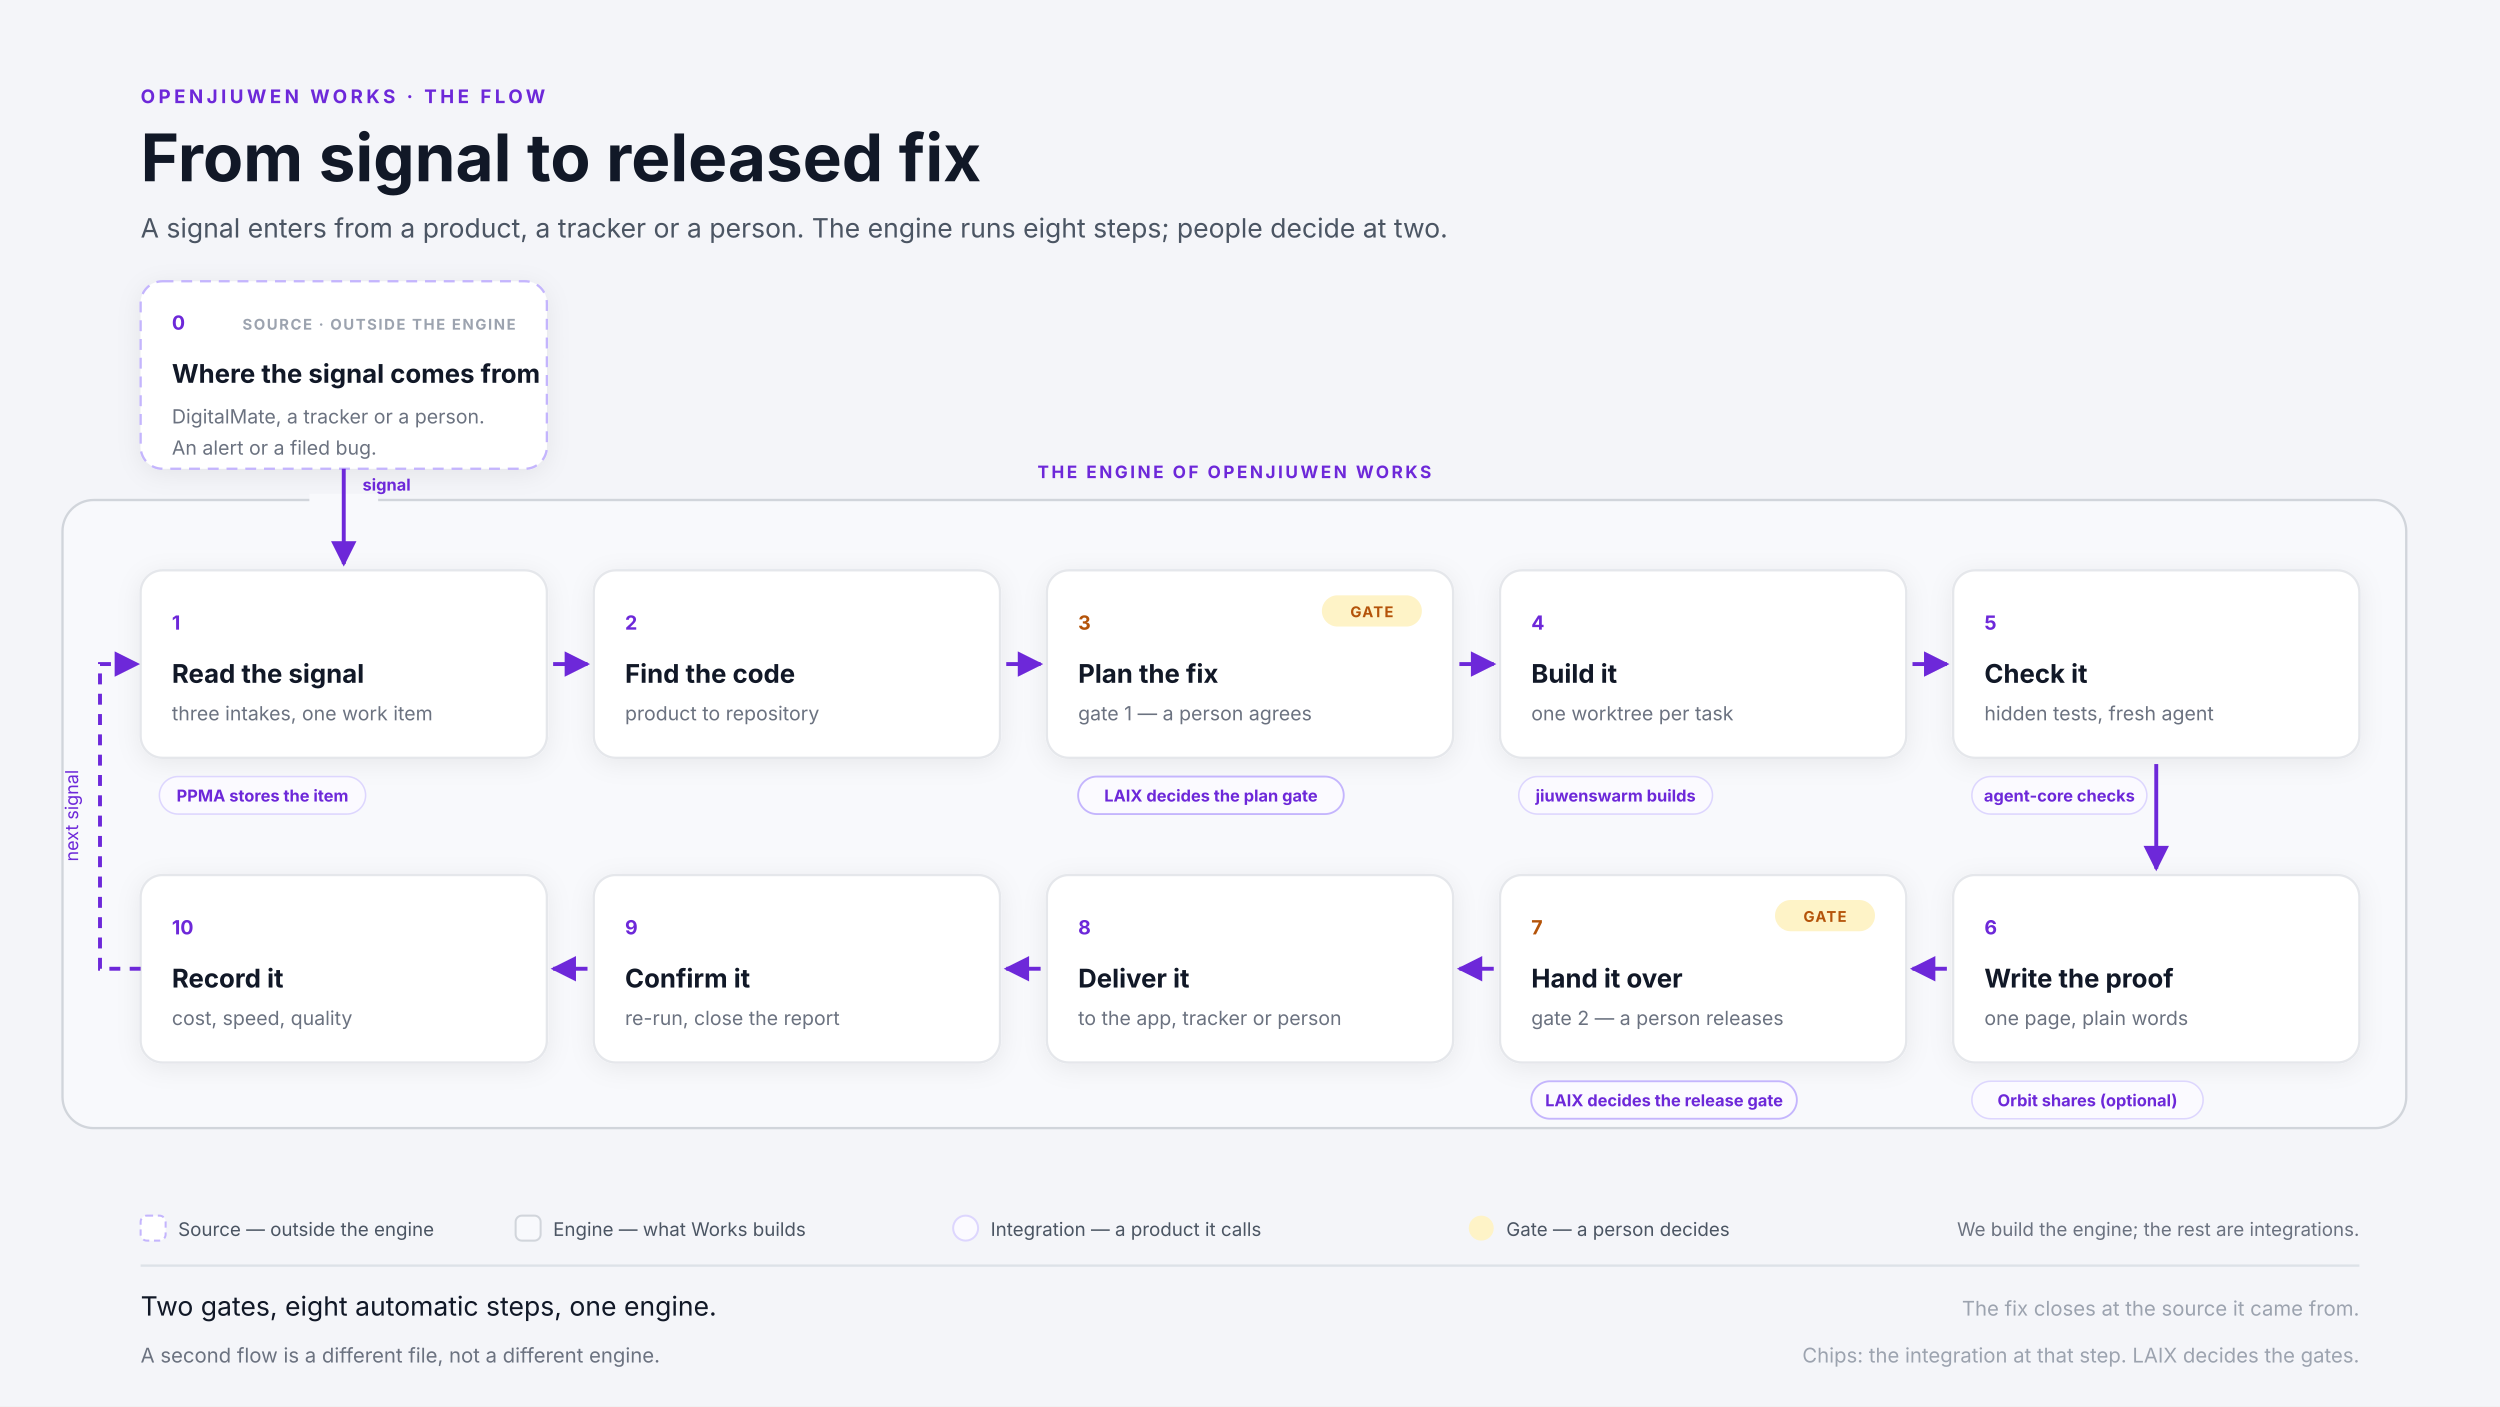
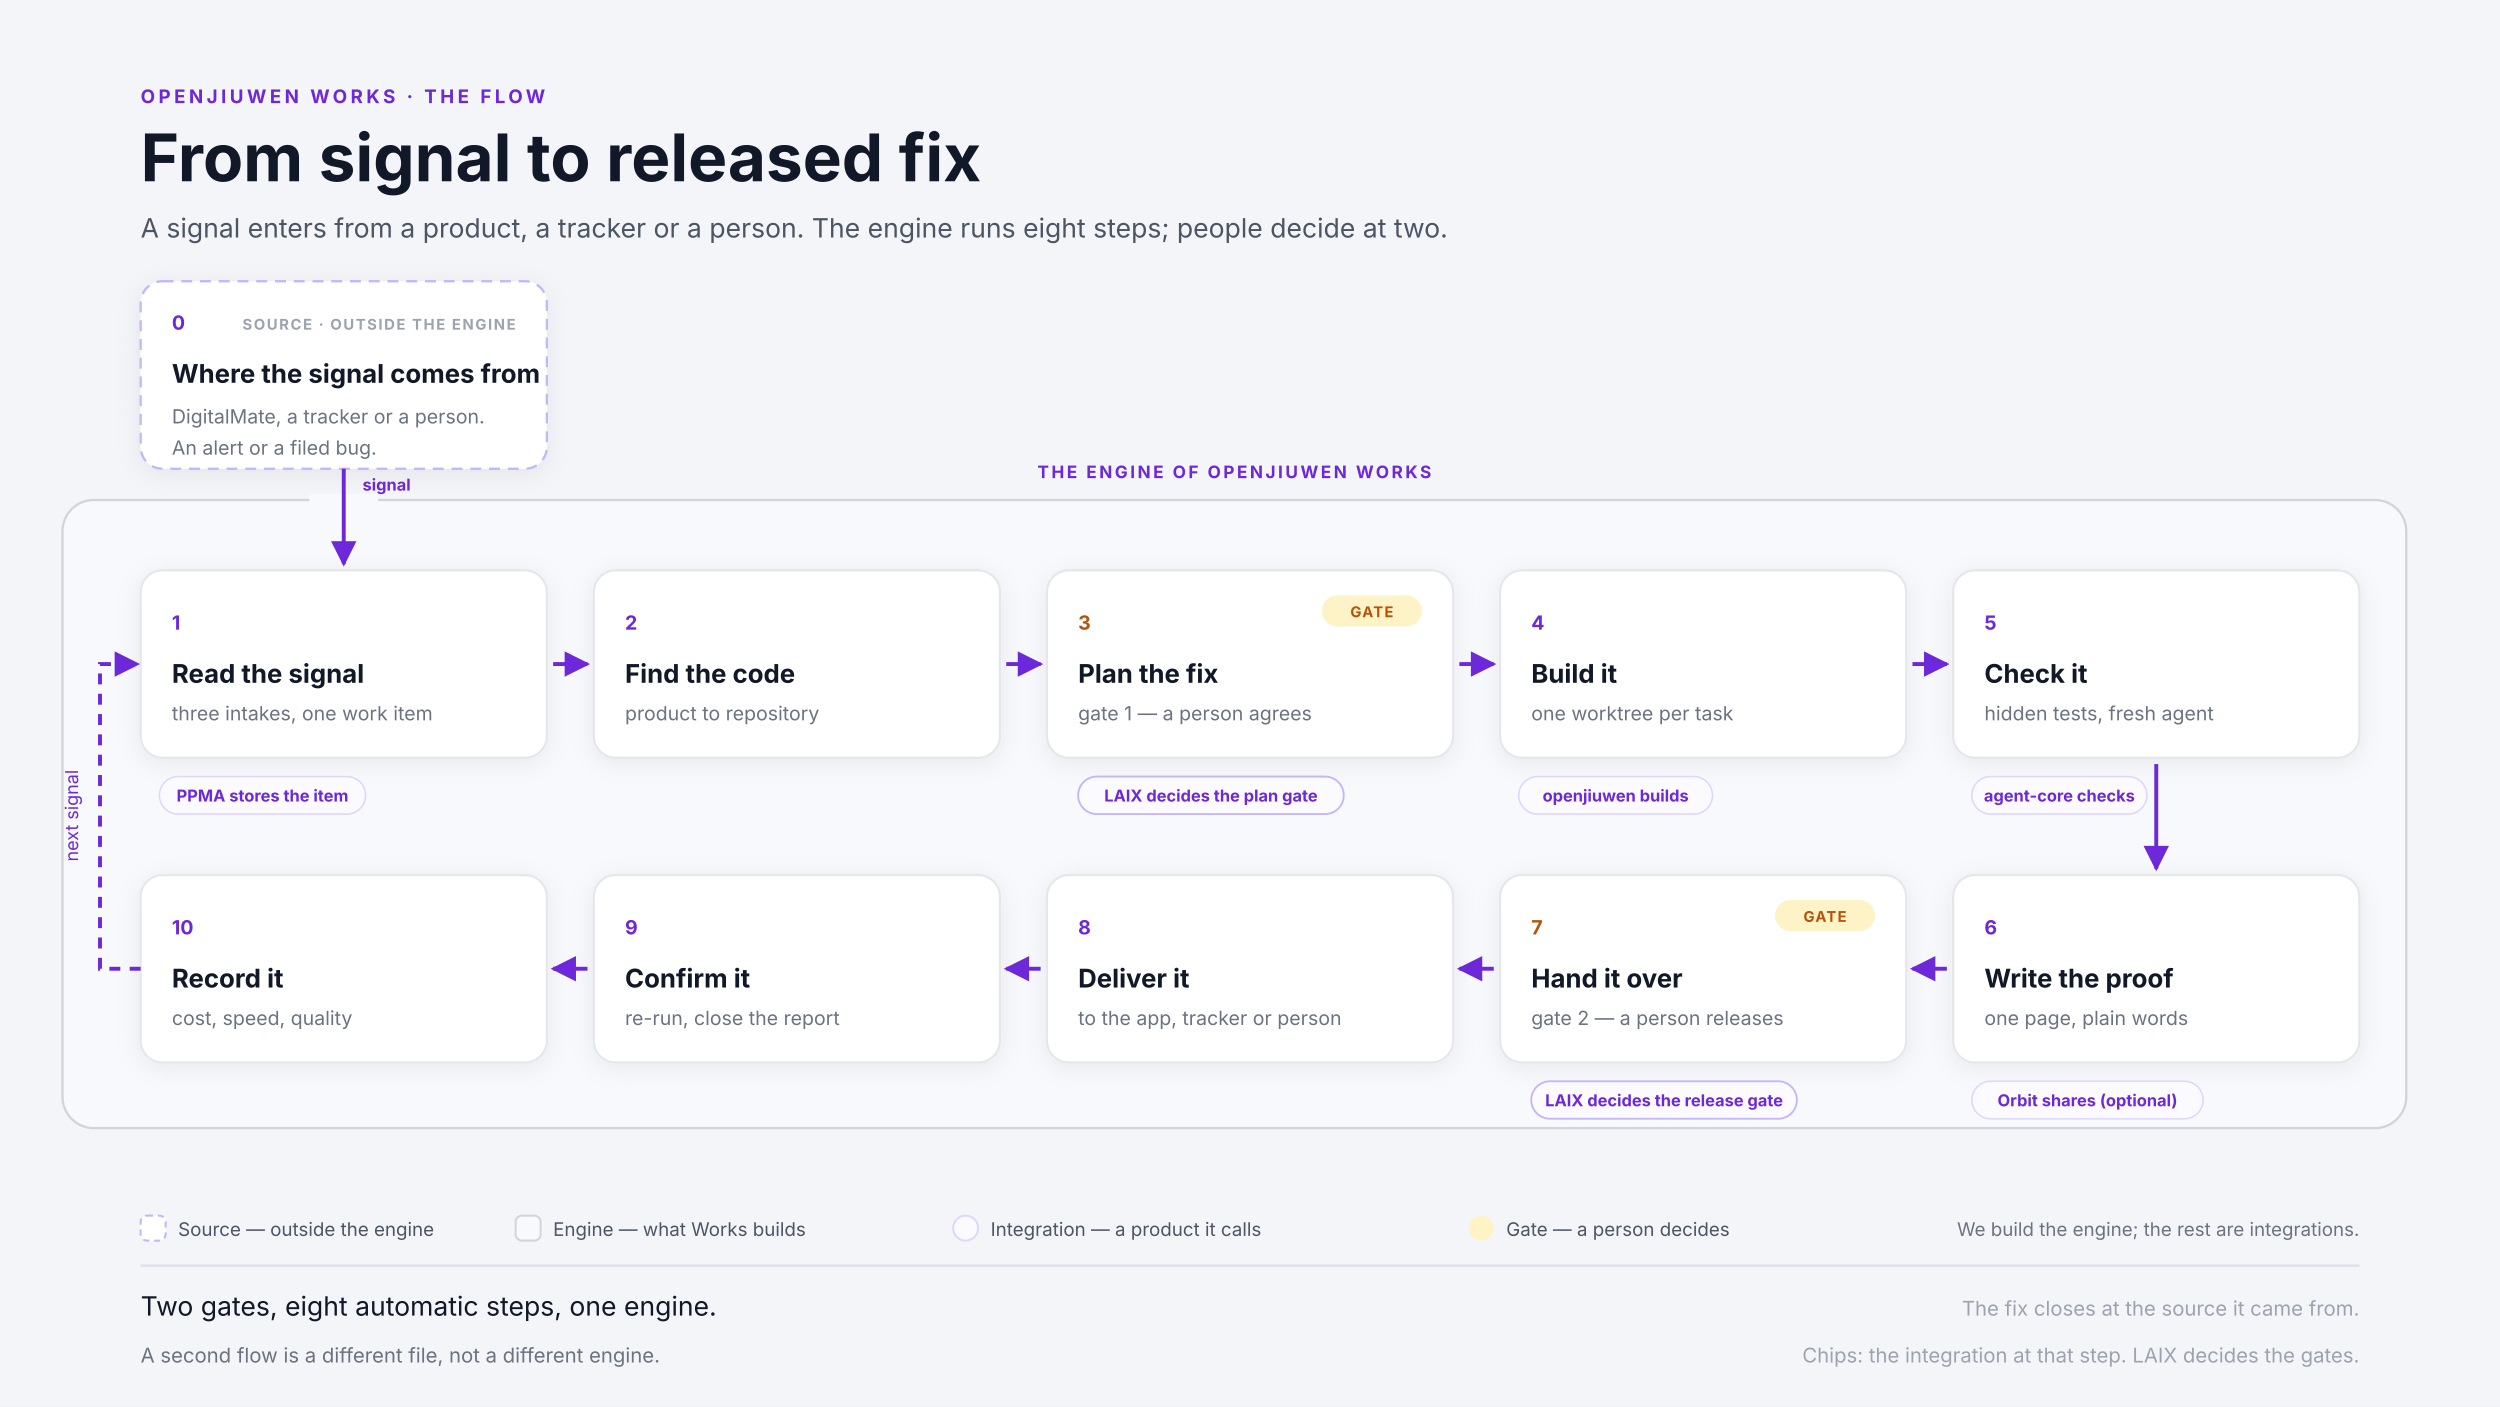
<svg xmlns="http://www.w3.org/2000/svg" width="1600" height="900" viewBox="0 0 1600 900" font-family="Inter, Segoe UI, Arial, Helvetica, sans-serif">
  <defs>
    <filter id="softF" x="-20%" y="-20%" width="140%" height="140%">
      <feDropShadow dx="0" dy="3" stdDeviation="8" flood-color="#111827" flood-opacity="0.07" />
    </filter>
    <marker id="arrowF" viewBox="0 0 10 10" refX="9" refY="5" markerWidth="6.5" markerHeight="6.5" orient="auto-start-reverse">
      <path d="M 0 0 L 10 5 L 0 10 z" fill="#6D28D9" />
    </marker>
  </defs>
  <rect x="0" y="0" width="1600" height="900" fill="#F4F5F9" />
  <text x="90" y="66" font-size="12" font-weight="700" fill="#6D28D9" letter-spacing="2.2">OPENJIUWEN WORKS · THE FLOW</text>
  <text x="90" y="116" font-size="42" font-weight="700" fill="#111827">From signal to released fix</text>
  <text x="90" y="152" font-size="17" fill="#4B5563">A signal enters from a product, a tracker or a person. The engine runs eight steps; people decide at two.</text>
  <rect x="90" y="180" width="260" height="120" rx="14" fill="#FFFFFF" stroke="#C4B5FD" stroke-width="1.5" stroke-dasharray="7 5" filter="url(#softF)" />
  <text x="110" y="211" font-size="12.5" font-weight="700" fill="#6D28D9">0</text>
  <text x="330" y="211" font-size="9.5" font-weight="700" fill="#9CA3AF" text-anchor="end" letter-spacing="1">SOURCE · OUTSIDE THE ENGINE</text>
  <text x="110" y="245" font-size="16.5" font-weight="700" fill="#111827">Where the signal comes from</text>
  <text x="110" y="271" font-size="12.5" fill="#6B7280">DigitalMate, a tracker or a person.</text>
  <text x="110" y="291" font-size="12.5" fill="#6B7280">An alert or a filed bug.</text>
  <rect x="40" y="320" width="1500" height="402" rx="20" fill="#F8F9FC" />
  <path d="M 240 320 L 1520 320 A 20 20 0 0 1 1540 340 L 1540 702 A 20 20 0 0 1 1520 722 L 60 722 A 20 20 0 0 1 40 702 L 40 340 A 20 20 0 0 1 60 320 L 200 320" fill="none" stroke="#D1D5DB" stroke-width="1.5" />
  <rect x="198" y="316" width="44" height="8" fill="#F8F9FC" />
  <line x1="220" y1="300" x2="220" y2="361" stroke="#6D28D9" stroke-width="2.5" marker-end="url(#arrowF)" />
  <text x="232" y="314" font-size="10.5" font-weight="700" fill="#6D28D9">signal</text>
  <text x="790" y="306" font-size="11" font-weight="700" fill="#6D28D9" text-anchor="middle" letter-spacing="1.6">THE ENGINE OF OPENJIUWEN WORKS</text>
  <rect x="90" y="365" width="260" height="120" rx="14" fill="#FFFFFF" stroke="#E5E7EB" stroke-width="1.5" filter="url(#softF)" />
  <text x="110" y="403" font-size="12.5" font-weight="700" fill="#6D28D9">1</text>
  <text x="110" y="437" font-size="16.5" font-weight="700" fill="#111827">Read the signal</text>
  <text x="110" y="461" font-size="12.5" fill="#6B7280">three intakes, one work item</text>
  <rect x="380" y="365" width="260" height="120" rx="14" fill="#FFFFFF" stroke="#E5E7EB" stroke-width="1.5" filter="url(#softF)" />
  <text x="400" y="403" font-size="12.5" font-weight="700" fill="#6D28D9">2</text>
  <text x="400" y="437" font-size="16.5" font-weight="700" fill="#111827">Find the code</text>
  <text x="400" y="461" font-size="12.5" fill="#6B7280">product to repository</text>
  <rect x="670" y="365" width="260" height="120" rx="14" fill="#FFFFFF" stroke="#E5E7EB" stroke-width="1.5" filter="url(#softF)" />
  <text x="690" y="403" font-size="12.5" font-weight="700" fill="#B45309">3</text>
  <text x="690" y="437" font-size="16.5" font-weight="700" fill="#111827">Plan the fix</text>
  <text x="690" y="461" font-size="12.5" fill="#6B7280">gate 1 — a person agrees</text>
  <rect x="846" y="381" width="64" height="20" rx="10" fill="#FEF3C7" />
  <text x="878" y="395" font-size="9.5" font-weight="700" fill="#B45309" text-anchor="middle" letter-spacing="0.8">GATE</text>
  <rect x="960" y="365" width="260" height="120" rx="14" fill="#FFFFFF" stroke="#E5E7EB" stroke-width="1.5" filter="url(#softF)" />
  <text x="980" y="403" font-size="12.5" font-weight="700" fill="#6D28D9">4</text>
  <text x="980" y="437" font-size="16.5" font-weight="700" fill="#111827">Build it</text>
  <text x="980" y="461" font-size="12.5" fill="#6B7280">one worktree per task</text>
  <rect x="1250" y="365" width="260" height="120" rx="14" fill="#FFFFFF" stroke="#E5E7EB" stroke-width="1.5" filter="url(#softF)" />
  <text x="1270" y="403" font-size="12.5" font-weight="700" fill="#6D28D9">5</text>
  <text x="1270" y="437" font-size="16.5" font-weight="700" fill="#111827">Check it</text>
  <text x="1270" y="461" font-size="12.5" fill="#6B7280">hidden tests, fresh agent</text>
  <line x1="354" y1="425" x2="376" y2="425" stroke="#6D28D9" stroke-width="2.5" marker-end="url(#arrowF)" />
  <line x1="644" y1="425" x2="666" y2="425" stroke="#6D28D9" stroke-width="2.5" marker-end="url(#arrowF)" />
  <line x1="934" y1="425" x2="956" y2="425" stroke="#6D28D9" stroke-width="2.5" marker-end="url(#arrowF)" />
  <line x1="1224" y1="425" x2="1246" y2="425" stroke="#6D28D9" stroke-width="2.5" marker-end="url(#arrowF)" />
  <line x1="1380" y1="489" x2="1380" y2="556" stroke="#6D28D9" stroke-width="2.5" marker-end="url(#arrowF)" />
  <rect x="1250" y="560" width="260" height="120" rx="14" fill="#FFFFFF" stroke="#E5E7EB" stroke-width="1.5" filter="url(#softF)" />
  <text x="1270" y="598" font-size="12.5" font-weight="700" fill="#6D28D9">6</text>
  <text x="1270" y="632" font-size="16.5" font-weight="700" fill="#111827">Write the proof</text>
  <text x="1270" y="656" font-size="12.5" fill="#6B7280">one page, plain words</text>
  <rect x="960" y="560" width="260" height="120" rx="14" fill="#FFFFFF" stroke="#E5E7EB" stroke-width="1.5" filter="url(#softF)" />
  <text x="980" y="598" font-size="12.5" font-weight="700" fill="#B45309">7</text>
  <text x="980" y="632" font-size="16.5" font-weight="700" fill="#111827">Hand it over</text>
  <text x="980" y="656" font-size="12.5" fill="#6B7280">gate 2 — a person releases</text>
  <rect x="1136" y="576" width="64" height="20" rx="10" fill="#FEF3C7" />
  <text x="1168" y="590" font-size="9.5" font-weight="700" fill="#B45309" text-anchor="middle" letter-spacing="0.8">GATE</text>
  <rect x="670" y="560" width="260" height="120" rx="14" fill="#FFFFFF" stroke="#E5E7EB" stroke-width="1.5" filter="url(#softF)" />
  <text x="690" y="598" font-size="12.5" font-weight="700" fill="#6D28D9">8</text>
  <text x="690" y="632" font-size="16.5" font-weight="700" fill="#111827">Deliver it</text>
  <text x="690" y="656" font-size="12.5" fill="#6B7280">to the app, tracker or person</text>
  <rect x="380" y="560" width="260" height="120" rx="14" fill="#FFFFFF" stroke="#E5E7EB" stroke-width="1.5" filter="url(#softF)" />
  <text x="400" y="598" font-size="12.5" font-weight="700" fill="#6D28D9">9</text>
  <text x="400" y="632" font-size="16.5" font-weight="700" fill="#111827">Confirm it</text>
  <text x="400" y="656" font-size="12.5" fill="#6B7280">re-run, close the report</text>
  <rect x="90" y="560" width="260" height="120" rx="14" fill="#FFFFFF" stroke="#E5E7EB" stroke-width="1.5" filter="url(#softF)" />
  <text x="110" y="598" font-size="12.5" font-weight="700" fill="#6D28D9">10</text>
  <text x="110" y="632" font-size="16.5" font-weight="700" fill="#111827">Record it</text>
  <text x="110" y="656" font-size="12.5" fill="#6B7280">cost, speed, quality</text>
  <line x1="1246" y1="620" x2="1224" y2="620" stroke="#6D28D9" stroke-width="2.5" marker-end="url(#arrowF)" />
  <line x1="956" y1="620" x2="934" y2="620" stroke="#6D28D9" stroke-width="2.5" marker-end="url(#arrowF)" />
  <line x1="666" y1="620" x2="644" y2="620" stroke="#6D28D9" stroke-width="2.5" marker-end="url(#arrowF)" />
  <line x1="376" y1="620" x2="354" y2="620" stroke="#6D28D9" stroke-width="2.5" marker-end="url(#arrowF)" />
  <path d="M 90 620 L 64 620 L 64 425 L 88 425" fill="none" stroke="#6D28D9" stroke-width="2.5" stroke-dasharray="7 6" marker-end="url(#arrowF)" />
  <text x="50" y="522" transform="rotate(-90 50 522)" font-size="11.5" fill="#6D28D9" text-anchor="middle">next signal</text>
  <rect x="102" y="497" width="132" height="24" rx="12" fill="#FBFAFF" stroke="#DDD6FE" stroke-width="1" />
  <text x="168" y="513" font-size="10.5" font-weight="700" fill="#6D28D9" text-anchor="middle">PPMA stores the item</text>
  <rect x="972" y="497" width="124" height="24" rx="12" fill="#FBFAFF" stroke="#DDD6FE" stroke-width="1" />
-   <text x="1034" y="513" font-size="10.5" font-weight="700" fill="#6D28D9" text-anchor="middle">jiuwenswarm builds</text>
+   <text x="1034" y="513" font-size="10.5" font-weight="700" fill="#6D28D9" text-anchor="middle">openjiuwen builds</text>
  <rect x="1262" y="497" width="112" height="24" rx="12" fill="#FBFAFF" stroke="#DDD6FE" stroke-width="1" />
  <text x="1318" y="513" font-size="10.5" font-weight="700" fill="#6D28D9" text-anchor="middle">agent-core checks</text>
  <rect x="1262" y="692" width="148" height="24" rx="12" fill="#FBFAFF" stroke="#DDD6FE" stroke-width="1" />
  <text x="1336" y="708" font-size="10.5" font-weight="700" fill="#6D28D9" text-anchor="middle">Orbit shares (optional)</text>
  <rect x="690" y="497" width="170" height="24" rx="12" fill="#FBFAFF" stroke="#C4B5FD" stroke-width="1.2" />
  <text x="775" y="513" font-size="10.5" font-weight="700" fill="#6D28D9" text-anchor="middle">LAIX decides the plan gate</text>
  <rect x="980" y="692" width="170" height="24" rx="12" fill="#FBFAFF" stroke="#C4B5FD" stroke-width="1.2" />
  <text x="1065" y="708" font-size="10.5" font-weight="700" fill="#6D28D9" text-anchor="middle">LAIX decides the release gate</text>
  <rect x="90" y="778" width="16" height="16" rx="4" fill="#FFFFFF" stroke="#C4B5FD" stroke-width="1.3" stroke-dasharray="4 3" />
  <text x="114" y="791" font-size="12" fill="#4B5563">Source — outside the engine</text>
  <rect x="330" y="778" width="16" height="16" rx="4" fill="#F8F9FC" stroke="#D1D5DB" stroke-width="1.3" />
  <text x="354" y="791" font-size="12" fill="#4B5563">Engine — what Works builds</text>
  <rect x="610" y="778" width="16" height="16" rx="8" fill="#FBFAFF" stroke="#DDD6FE" stroke-width="1.3" />
  <text x="634" y="791" font-size="12" fill="#4B5563">Integration — a product it calls</text>
  <rect x="940" y="778" width="16" height="16" rx="8" fill="#FEF3C7" />
  <text x="964" y="791" font-size="12" fill="#4B5563">Gate — a person decides</text>
  <text x="1510" y="791" font-size="12" fill="#6B7280" text-anchor="end">We build the engine; the rest are integrations.</text>
  <line x1="90" y1="810" x2="1510" y2="810" stroke="#DDE2E8" stroke-width="1.5" />
  <text x="90" y="842" font-size="17" fill="#111827">Two gates, eight automatic steps, one engine.</text>
  <text x="1510" y="842" font-size="13" fill="#9CA3AF" text-anchor="end">The fix closes at the source it came from.</text>
  <text x="90" y="872" font-size="13" fill="#6B7280">A second flow is a different file, not a different engine.</text>
  <text x="1510" y="872" font-size="13" fill="#9CA3AF" text-anchor="end">Chips: the integration at that step. LAIX decides the gates.</text>
</svg>
